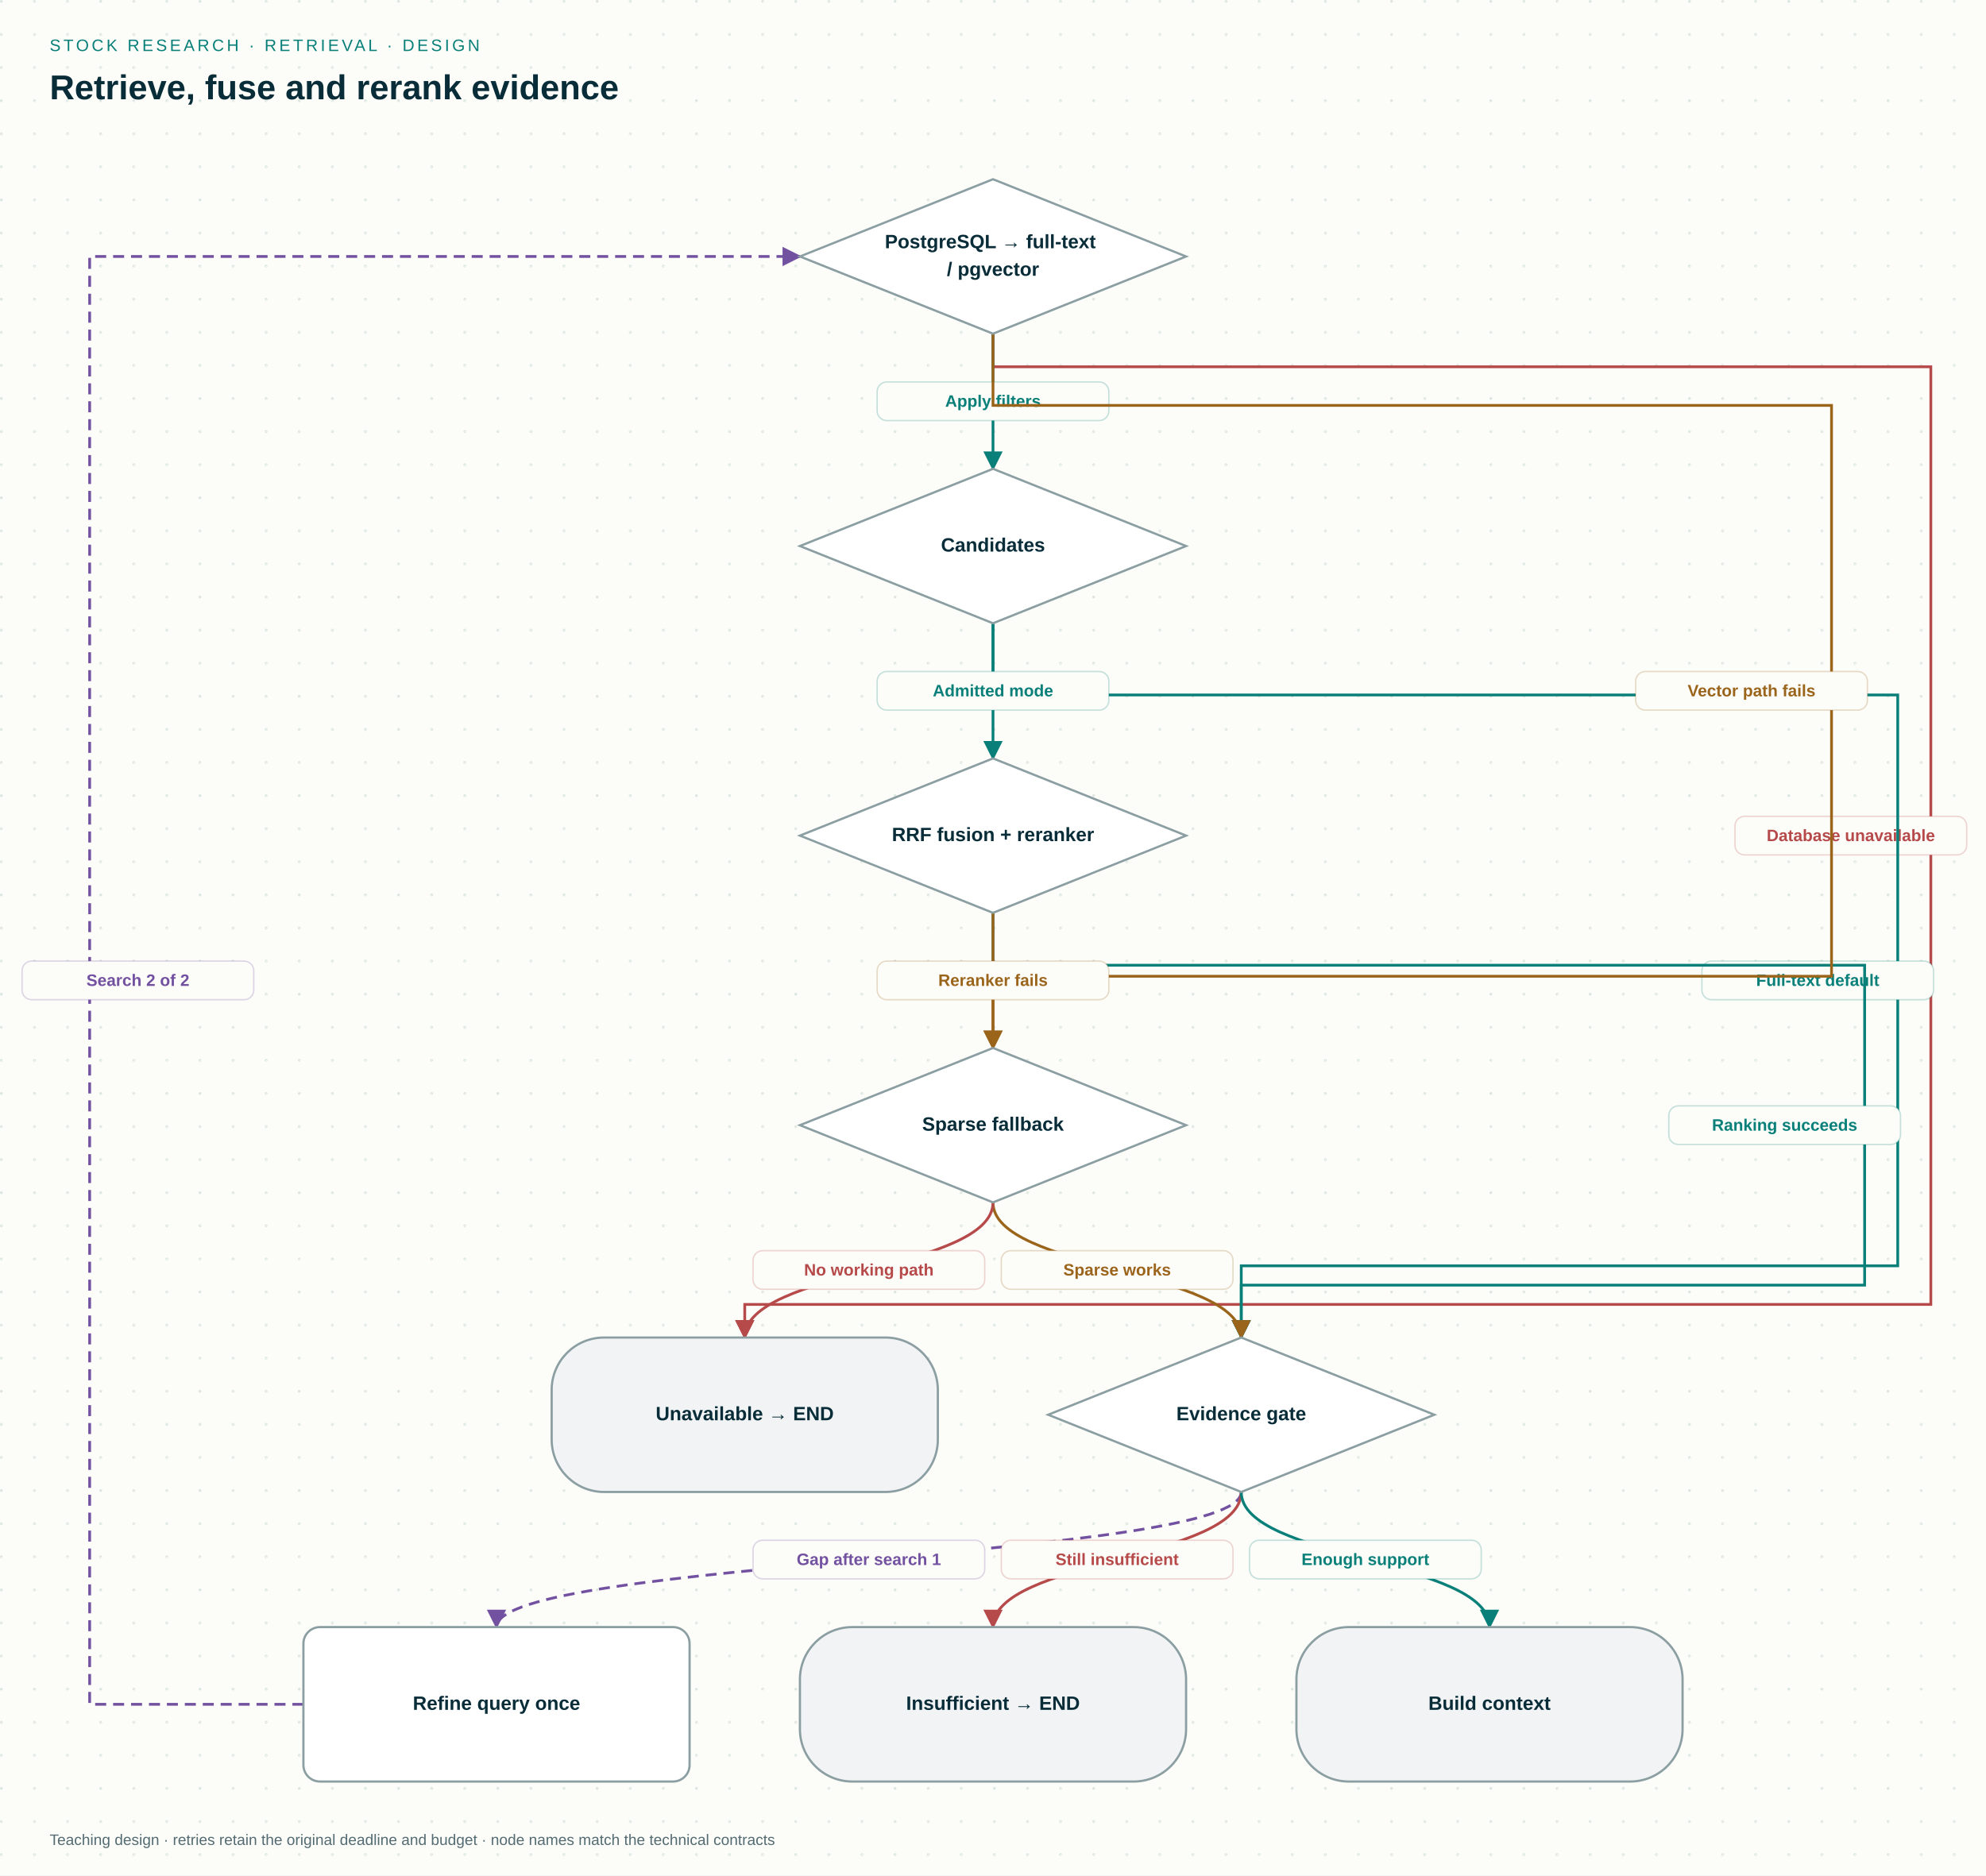
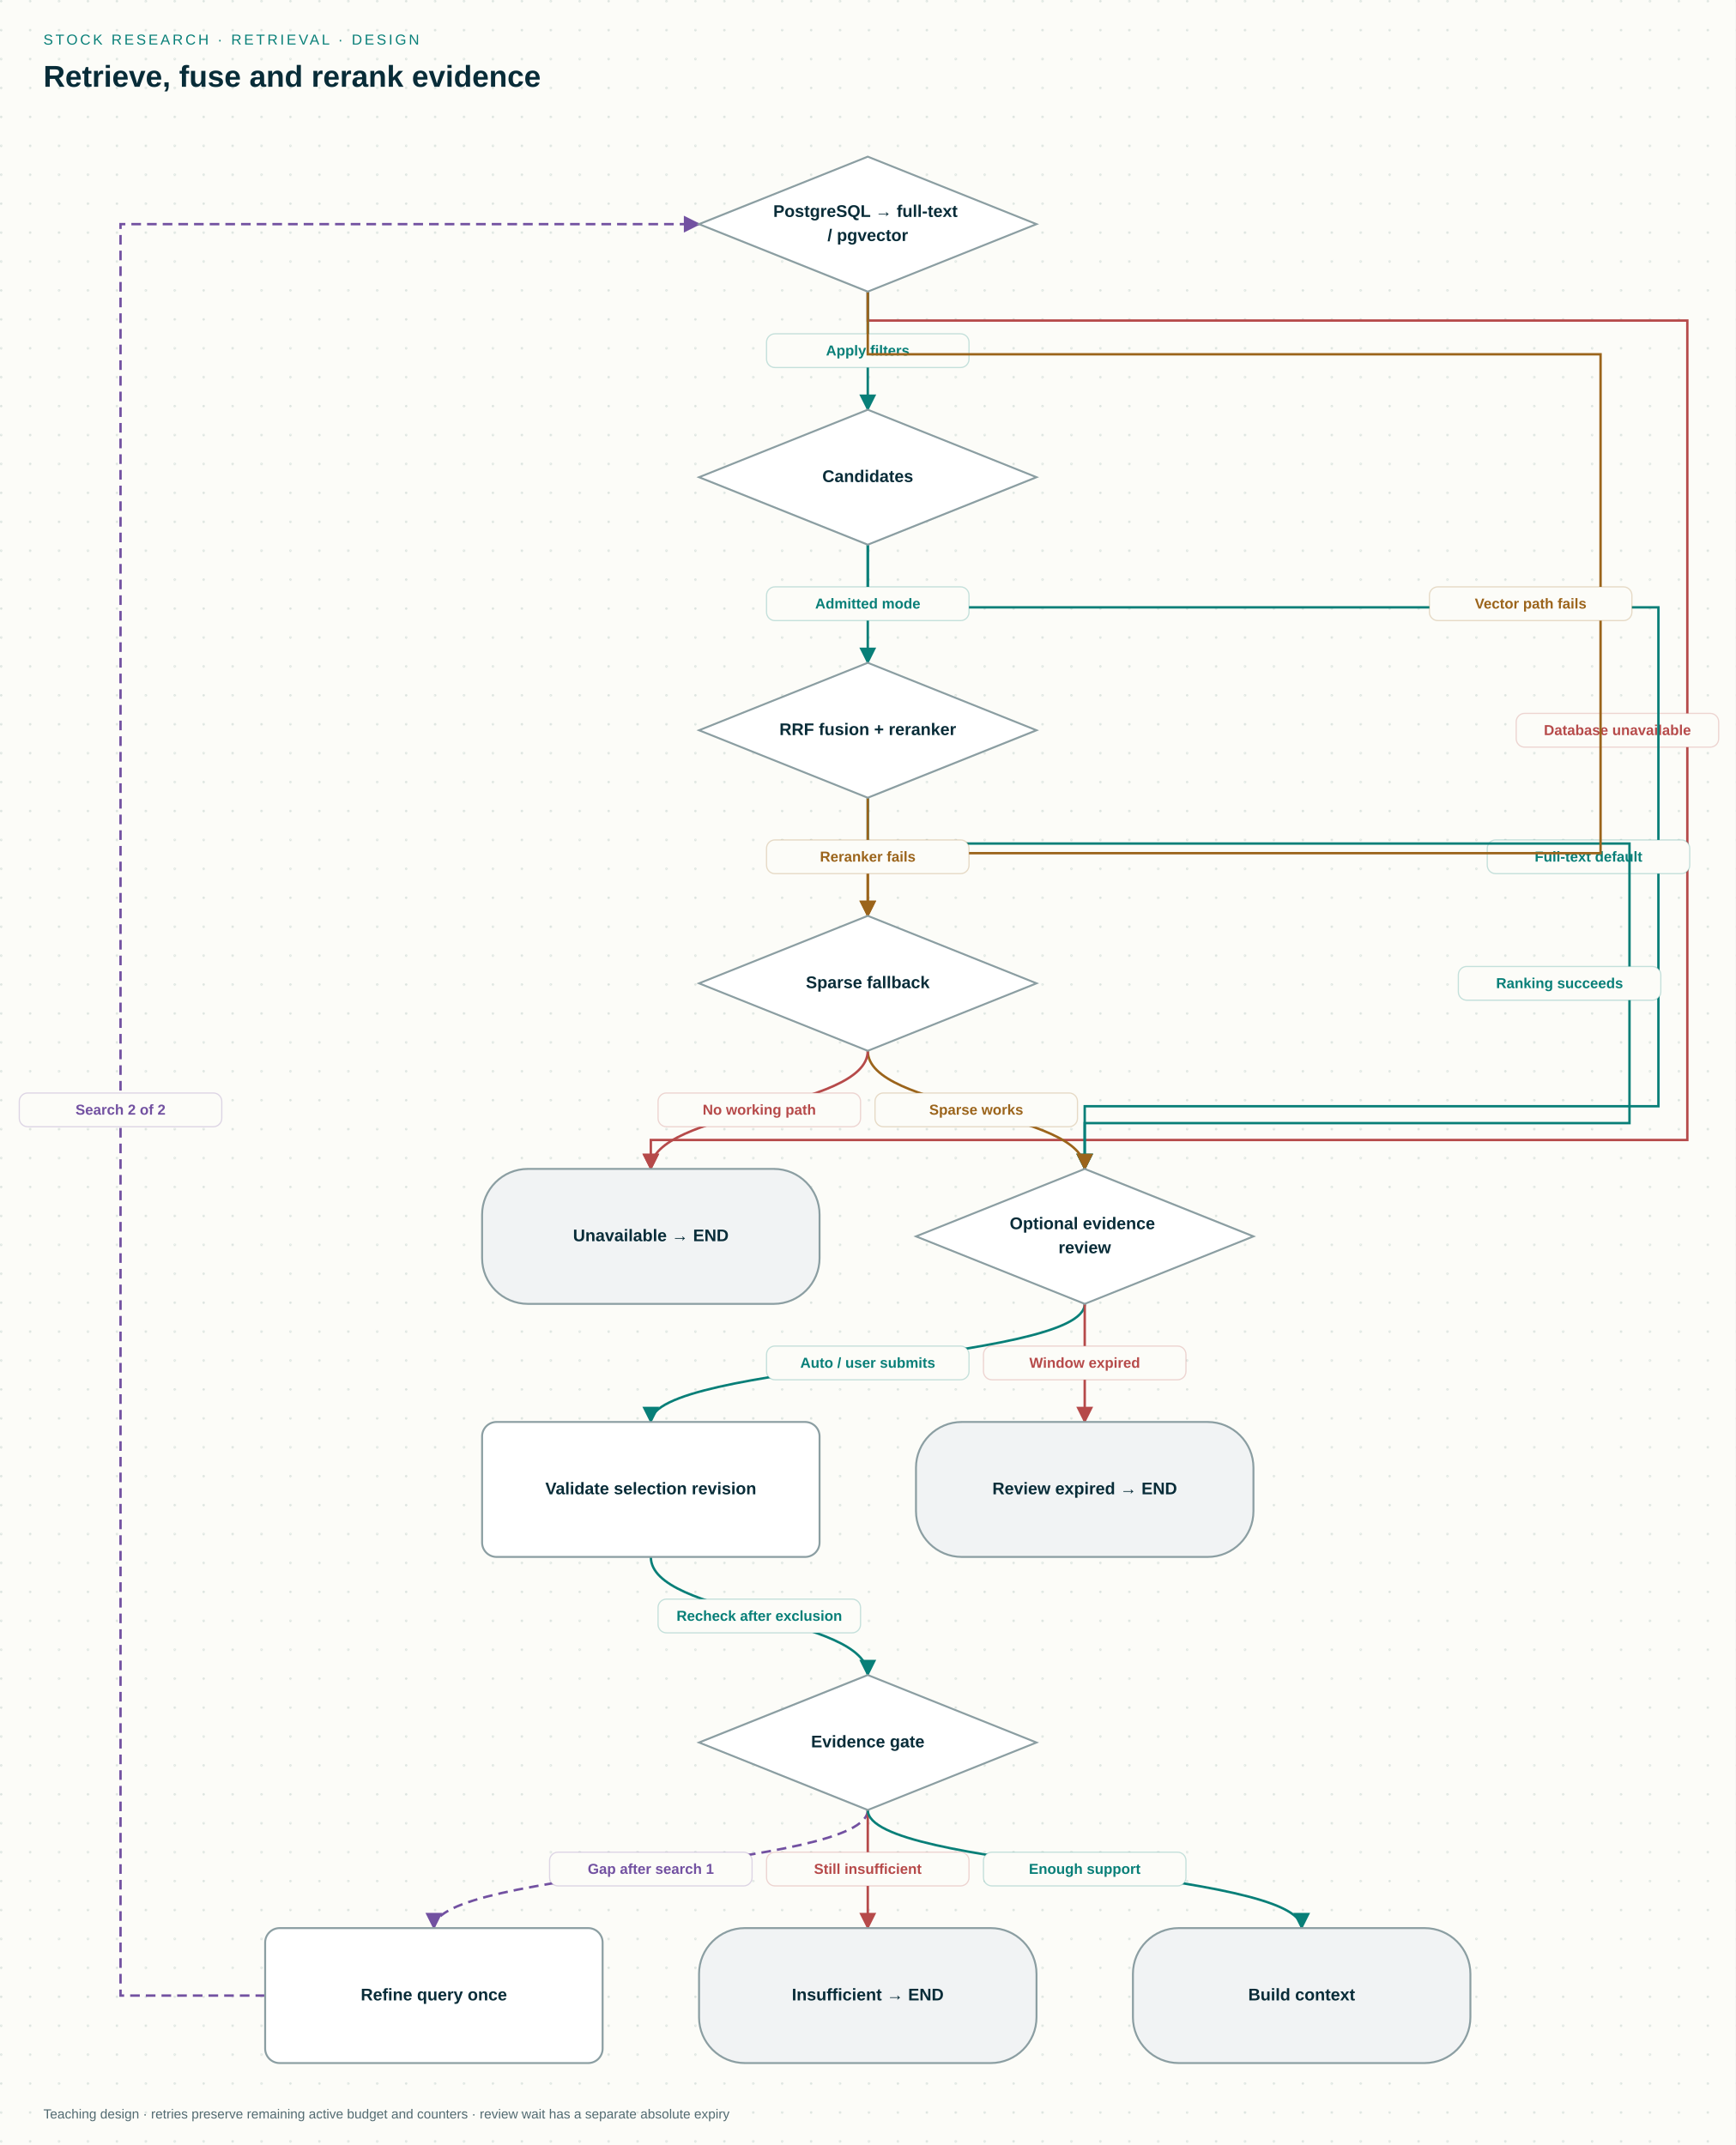
- <svg xmlns="http://www.w3.org/2000/svg" viewBox="0 0 1440 1360" width="1440" height="1360" role="img" aria-label="Retrieve, fuse and rerank evidence" style="font-family:Arial, &quot;Noto Sans TC&quot;, sans-serif;display:block;max-width:100%;height:auto">
+ <svg xmlns="http://www.w3.org/2000/svg" viewBox="0 0 1440 1780" width="1440" height="1780" role="img" aria-label="Retrieve, fuse and rerank evidence" style="font-family:Arial, &quot;Noto Sans TC&quot;, sans-serif;display:block;max-width:100%;height:auto">
  <defs>
    <pattern id="retrieval-en-grid" width="24" height="24" patternUnits="userSpaceOnUse">
      <circle cx="1" cy="1" r="1" fill="#dce4df" />
    </pattern>
    <marker id="retrieval-en-flow" viewBox="0 0 10 10" refX="9" refY="5" markerWidth="7" markerHeight="7" orient="auto-start-reverse">
      <path d="M 0 0 L 10 5 L 0 10 z" fill="#087f78" />
    </marker>
    <marker id="retrieval-en-retry" viewBox="0 0 10 10" refX="9" refY="5" markerWidth="7" markerHeight="7" orient="auto-start-reverse">
      <path d="M 0 0 L 10 5 L 0 10 z" fill="#7251a1" />
    </marker>
    <marker id="retrieval-en-fallback" viewBox="0 0 10 10" refX="9" refY="5" markerWidth="7" markerHeight="7" orient="auto-start-reverse">
      <path d="M 0 0 L 10 5 L 0 10 z" fill="#9b641b" />
    </marker>
    <marker id="retrieval-en-stop" viewBox="0 0 10 10" refX="9" refY="5" markerWidth="7" markerHeight="7" orient="auto-start-reverse">
      <path d="M 0 0 L 10 5 L 0 10 z" fill="#b64a4a" />
    </marker>
  </defs>
-   <rect width="1440" height="1360" fill="#fcfcf8" />
-   <rect width="1440" height="1360" fill="url(#retrieval-en-grid)" />
+   <rect width="1440" height="1780" fill="#fcfcf8" />
+   <rect width="1440" height="1780" fill="url(#retrieval-en-grid)" />
  <text x="36" y="37" fill="#087f78" font-size="12" letter-spacing="2">STOCK RESEARCH · RETRIEVAL · DESIGN</text>
  <text x="36" y="72" fill="#082c38" font-size="25" font-weight="700">Retrieve, fuse and rerank evidence</text>
  <g opacity="1">
    <path d="M 720 242 V 266 H 1400 V 946 H 540 V 970" fill="none" stroke="#b64a4a" stroke-width="2" marker-end="url(#retrieval-en-stop)" />
    <rect x="1258" y="592" width="168" height="28" rx="7" fill="#fcfcf8" stroke="#b64a4a" stroke-opacity=".23" />
    <text x="1342" text-anchor="middle" fill="#b64a4a" font-size="12" font-weight="600">
      <tspan x="1342" y="610">Database unavailable</tspan>
    </text>
  </g>
  <g opacity="1">
    <path d="M 720 242 C 720 291, 720 291, 720 340" fill="none" stroke="#087f78" stroke-width="2" marker-end="url(#retrieval-en-flow)" />
    <rect x="636" y="277" width="168" height="28" rx="7" fill="#fcfcf8" stroke="#087f78" stroke-opacity=".23" />
    <text x="720" text-anchor="middle" fill="#087f78" font-size="12" font-weight="600">
      <tspan x="720" y="295">Apply filters</tspan>
    </text>
  </g>
  <g opacity="1">
    <path d="M 720 452 V 504 H 1376 V 918 H 900 V 970" fill="none" stroke="#087f78" stroke-width="2" marker-end="url(#retrieval-en-flow)" />
    <rect x="1234" y="697" width="168" height="28" rx="7" fill="#fcfcf8" stroke="#087f78" stroke-opacity=".23" />
    <text x="1318" text-anchor="middle" fill="#087f78" font-size="12" font-weight="600">
      <tspan x="1318" y="715">Full-text default</tspan>
    </text>
  </g>
  <g opacity="1">
    <path d="M 720 452 C 720 501, 720 501, 720 550" fill="none" stroke="#087f78" stroke-width="2" marker-end="url(#retrieval-en-flow)" />
    <rect x="636" y="487" width="168" height="28" rx="7" fill="#fcfcf8" stroke="#087f78" stroke-opacity=".23" />
    <text x="720" text-anchor="middle" fill="#087f78" font-size="12" font-weight="600">
      <tspan x="720" y="505">Admitted mode</tspan>
    </text>
  </g>
  <g opacity="1">
    <path d="M 720 662 V 700 H 1352 V 932 H 900 V 970" fill="none" stroke="#087f78" stroke-width="2" marker-end="url(#retrieval-en-flow)" />
    <rect x="1210" y="802" width="168" height="28" rx="7" fill="#fcfcf8" stroke="#087f78" stroke-opacity=".23" />
    <text x="1294" text-anchor="middle" fill="#087f78" font-size="12" font-weight="600">
      <tspan x="1294" y="820">Ranking succeeds</tspan>
    </text>
  </g>
  <g opacity="1">
    <path d="M 720 242 V 294 H 1328 V 708 H 720 V 760" fill="none" stroke="#9b641b" stroke-width="2" marker-end="url(#retrieval-en-fallback)" />
    <rect x="1186" y="487" width="168" height="28" rx="7" fill="#fcfcf8" stroke="#9b641b" stroke-opacity=".23" />
    <text x="1270" text-anchor="middle" fill="#9b641b" font-size="12" font-weight="600">
      <tspan x="1270" y="505">Vector path fails</tspan>
    </text>
  </g>
  <g opacity="1">
    <path d="M 720 662 C 720 711, 720 711, 720 760" fill="none" stroke="#9b641b" stroke-width="2" marker-end="url(#retrieval-en-fallback)" />
    <rect x="636" y="697" width="168" height="28" rx="7" fill="#fcfcf8" stroke="#9b641b" stroke-opacity=".23" />
    <text x="720" text-anchor="middle" fill="#9b641b" font-size="12" font-weight="600">
      <tspan x="720" y="715">Reranker fails</tspan>
    </text>
  </g>
  <g opacity="1">
    <path d="M 720 872 C 720 921, 900 921, 900 970" fill="none" stroke="#9b641b" stroke-width="2" marker-end="url(#retrieval-en-fallback)" />
    <rect x="726" y="907" width="168" height="28" rx="7" fill="#fcfcf8" stroke="#9b641b" stroke-opacity=".23" />
    <text x="810" text-anchor="middle" fill="#9b641b" font-size="12" font-weight="600">
      <tspan x="810" y="925">Sparse works</tspan>
    </text>
  </g>
  <g opacity="1">
+     <path d="M 900 1082 C 900 1131, 540 1131, 540 1180" fill="none" stroke="#087f78" stroke-width="2" marker-end="url(#retrieval-en-flow)" />
+     <rect x="636" y="1117" width="168" height="28" rx="7" fill="#fcfcf8" stroke="#087f78" stroke-opacity=".23" />
+     <text x="720" text-anchor="middle" fill="#087f78" font-size="12" font-weight="600">
+       <tspan x="720" y="1135">Auto / user submits</tspan>
+     </text>
+   </g>
+   <g opacity="1">
+     <path d="M 900 1082 C 900 1131, 900 1131, 900 1180" fill="none" stroke="#b64a4a" stroke-width="2" marker-end="url(#retrieval-en-stop)" />
+     <rect x="816" y="1117" width="168" height="28" rx="7" fill="#fcfcf8" stroke="#b64a4a" stroke-opacity=".23" />
+     <text x="900" text-anchor="middle" fill="#b64a4a" font-size="12" font-weight="600">
+       <tspan x="900" y="1135">Window expired</tspan>
+     </text>
+   </g>
+   <g opacity="1">
+     <path d="M 540 1292 C 540 1341, 720 1341, 720 1390" fill="none" stroke="#087f78" stroke-width="2" marker-end="url(#retrieval-en-flow)" />
+     <rect x="546" y="1327" width="168" height="28" rx="7" fill="#fcfcf8" stroke="#087f78" stroke-opacity=".23" />
+     <text x="630" text-anchor="middle" fill="#087f78" font-size="12" font-weight="600">
+       <tspan x="630" y="1345">Recheck after exclusion</tspan>
+     </text>
+   </g>
+   <g opacity="1">
    <path d="M 720 872 C 720 921, 540 921, 540 970" fill="none" stroke="#b64a4a" stroke-width="2" marker-end="url(#retrieval-en-stop)" />
    <rect x="546" y="907" width="168" height="28" rx="7" fill="#fcfcf8" stroke="#b64a4a" stroke-opacity=".23" />
    <text x="630" text-anchor="middle" fill="#b64a4a" font-size="12" font-weight="600">
      <tspan x="630" y="925">No working path</tspan>
    </text>
  </g>
  <g opacity="1">
-     <path d="M 900 1082 C 900 1131, 360 1131, 360 1180" fill="none" stroke="#7251a1" stroke-width="2" stroke-dasharray="8 5" marker-end="url(#retrieval-en-retry)" />
-     <rect x="546" y="1117" width="168" height="28" rx="7" fill="#fcfcf8" stroke="#7251a1" stroke-opacity=".23" />
-     <text x="630" text-anchor="middle" fill="#7251a1" font-size="12" font-weight="600">
-       <tspan x="630" y="1135">Gap after search 1</tspan>
-     </text>
-   </g>
-   <g opacity="1">
-     <path d="M 220 1236 H 65 V 186 H 580" fill="none" stroke="#7251a1" stroke-width="2" stroke-dasharray="8 5" marker-end="url(#retrieval-en-retry)" />
-     <rect x="16" y="697" width="168" height="28" rx="7" fill="#fcfcf8" stroke="#7251a1" stroke-opacity=".23" />
+     <path d="M 720 1502 C 720 1551, 360 1551, 360 1600" fill="none" stroke="#7251a1" stroke-width="2" stroke-dasharray="8 5" marker-end="url(#retrieval-en-retry)" />
+     <rect x="456" y="1537" width="168" height="28" rx="7" fill="#fcfcf8" stroke="#7251a1" stroke-opacity=".23" />
+     <text x="540" text-anchor="middle" fill="#7251a1" font-size="12" font-weight="600">
+       <tspan x="540" y="1555">Gap after search 1</tspan>
+     </text>
+   </g>
+   <g opacity="1">
+     <path d="M 220 1656 H 100 V 186 H 580" fill="none" stroke="#7251a1" stroke-width="2" stroke-dasharray="8 5" marker-end="url(#retrieval-en-retry)" />
+     <rect x="16" y="907" width="168" height="28" rx="7" fill="#fcfcf8" stroke="#7251a1" stroke-opacity=".23" />
    <text x="100" text-anchor="middle" fill="#7251a1" font-size="12" font-weight="600">
-       <tspan x="100" y="715">Search 2 of 2</tspan>
-     </text>
-   </g>
-   <g opacity="1">
-     <path d="M 900 1082 C 900 1131, 720 1131, 720 1180" fill="none" stroke="#b64a4a" stroke-width="2" marker-end="url(#retrieval-en-stop)" />
-     <rect x="726" y="1117" width="168" height="28" rx="7" fill="#fcfcf8" stroke="#b64a4a" stroke-opacity=".23" />
-     <text x="810" text-anchor="middle" fill="#b64a4a" font-size="12" font-weight="600">
-       <tspan x="810" y="1135">Still insufficient</tspan>
-     </text>
-   </g>
-   <g opacity="1">
-     <path d="M 900 1082 C 900 1131, 1080 1131, 1080 1180" fill="none" stroke="#087f78" stroke-width="2" marker-end="url(#retrieval-en-flow)" />
-     <rect x="906" y="1117" width="168" height="28" rx="7" fill="#fcfcf8" stroke="#087f78" stroke-opacity=".23" />
-     <text x="990" text-anchor="middle" fill="#087f78" font-size="12" font-weight="600">
-       <tspan x="990" y="1135">Enough support</tspan>
+       <tspan x="100" y="925">Search 2 of 2</tspan>
+     </text>
+   </g>
+   <g opacity="1">
+     <path d="M 720 1502 C 720 1551, 720 1551, 720 1600" fill="none" stroke="#b64a4a" stroke-width="2" marker-end="url(#retrieval-en-stop)" />
+     <rect x="636" y="1537" width="168" height="28" rx="7" fill="#fcfcf8" stroke="#b64a4a" stroke-opacity=".23" />
+     <text x="720" text-anchor="middle" fill="#b64a4a" font-size="12" font-weight="600">
+       <tspan x="720" y="1555">Still insufficient</tspan>
+     </text>
+   </g>
+   <g opacity="1">
+     <path d="M 720 1502 C 720 1551, 1080 1551, 1080 1600" fill="none" stroke="#087f78" stroke-width="2" marker-end="url(#retrieval-en-flow)" />
+     <rect x="816" y="1537" width="168" height="28" rx="7" fill="#fcfcf8" stroke="#087f78" stroke-opacity=".23" />
+     <text x="900" text-anchor="middle" fill="#087f78" font-size="12" font-weight="600">
+       <tspan x="900" y="1555">Enough support</tspan>
    </text>
  </g>
  <g data-node-id="PostgreSQL → full-text / pgvector" aria-label="PostgreSQL → full-text / pgvector">
    <polygon points="720,130 860,186 720,242 580,186" fill="#fff" stroke="#8b9ea2" stroke-width="1.6" />
    <text x="720" text-anchor="middle" fill="#082c38" font-size="14" font-weight="600" pointer-events="none">
      <tspan x="720" y="180">PostgreSQL → full-text</tspan>
      <tspan x="720" y="200">/ pgvector</tspan>
    </text>
  </g>
  <g data-node-id="Unavailable → END" aria-label="Unavailable → END">
    <rect x="400" y="970" width="280" height="112" rx="38" fill="#f1f3f4" stroke="#8b9ea2" stroke-width="1.6" />
    <text x="540" text-anchor="middle" fill="#082c38" font-size="14" font-weight="600" pointer-events="none">
      <tspan x="540" y="1030">Unavailable → END</tspan>
    </text>
  </g>
-   <g data-node-id="Evidence gate" aria-label="Evidence gate">
+   <g data-node-id="Optional evidence review" aria-label="Optional evidence review">
    <polygon points="900,970 1040,1026 900,1082 760,1026" fill="#fff" stroke="#8b9ea2" stroke-width="1.6" />
    <text x="900" text-anchor="middle" fill="#082c38" font-size="14" font-weight="600" pointer-events="none">
-       <tspan x="900" y="1030">Evidence gate</tspan>
+       <tspan x="900" y="1020">Optional evidence</tspan>
+       <tspan x="900" y="1040">review</tspan>
    </text>
  </g>
  <g data-node-id="Candidates" aria-label="Candidates">
    <polygon points="720,340 860,396 720,452 580,396" fill="#fff" stroke="#8b9ea2" stroke-width="1.6" />
    <text x="720" text-anchor="middle" fill="#082c38" font-size="14" font-weight="600" pointer-events="none">
      <tspan x="720" y="400">Candidates</tspan>
    </text>
  </g>
  <g data-node-id="RRF fusion + reranker" aria-label="RRF fusion + reranker">
    <polygon points="720,550 860,606 720,662 580,606" fill="#fff" stroke="#8b9ea2" stroke-width="1.6" />
    <text x="720" text-anchor="middle" fill="#082c38" font-size="14" font-weight="600" pointer-events="none">
      <tspan x="720" y="610">RRF fusion + reranker</tspan>
    </text>
  </g>
  <g data-node-id="Sparse fallback" aria-label="Sparse fallback">
    <polygon points="720,760 860,816 720,872 580,816" fill="#fff" stroke="#8b9ea2" stroke-width="1.6" />
    <text x="720" text-anchor="middle" fill="#082c38" font-size="14" font-weight="600" pointer-events="none">
      <tspan x="720" y="820">Sparse fallback</tspan>
    </text>
  </g>
+   <g data-node-id="Validate selection revision" aria-label="Validate selection revision">
+     <rect x="400" y="1180" width="280" height="112" rx="12" fill="#fff" stroke="#8b9ea2" stroke-width="1.6" />
+     <text x="540" text-anchor="middle" fill="#082c38" font-size="14" font-weight="600" pointer-events="none">
+       <tspan x="540" y="1240">Validate selection revision</tspan>
+     </text>
+   </g>
+   <g data-node-id="Review expired → END" aria-label="Review expired → END">
+     <rect x="760" y="1180" width="280" height="112" rx="38" fill="#f1f3f4" stroke="#8b9ea2" stroke-width="1.6" />
+     <text x="900" text-anchor="middle" fill="#082c38" font-size="14" font-weight="600" pointer-events="none">
+       <tspan x="900" y="1240">Review expired → END</tspan>
+     </text>
+   </g>
+   <g data-node-id="Evidence gate" aria-label="Evidence gate">
+     <polygon points="720,1390 860,1446 720,1502 580,1446" fill="#fff" stroke="#8b9ea2" stroke-width="1.6" />
+     <text x="720" text-anchor="middle" fill="#082c38" font-size="14" font-weight="600" pointer-events="none">
+       <tspan x="720" y="1450">Evidence gate</tspan>
+     </text>
+   </g>
  <g data-node-id="Refine query once" aria-label="Refine query once">
-     <rect x="220" y="1180" width="280" height="112" rx="12" fill="#fff" stroke="#8b9ea2" stroke-width="1.6" />
+     <rect x="220" y="1600" width="280" height="112" rx="12" fill="#fff" stroke="#8b9ea2" stroke-width="1.6" />
    <text x="360" text-anchor="middle" fill="#082c38" font-size="14" font-weight="600" pointer-events="none">
-       <tspan x="360" y="1240">Refine query once</tspan>
+       <tspan x="360" y="1660">Refine query once</tspan>
    </text>
  </g>
  <g data-node-id="Insufficient → END" aria-label="Insufficient → END">
-     <rect x="580" y="1180" width="280" height="112" rx="38" fill="#f1f3f4" stroke="#8b9ea2" stroke-width="1.6" />
-     <text x="720" text-anchor="middle" fill="#082c38" font-size="14" font-weight="600" pointer-events="none">
-       <tspan x="720" y="1240">Insufficient → END</tspan>
+     <rect x="580" y="1600" width="280" height="112" rx="38" fill="#f1f3f4" stroke="#8b9ea2" stroke-width="1.6" />
+     <text x="720" text-anchor="middle" fill="#082c38" font-size="14" font-weight="600" pointer-events="none">
+       <tspan x="720" y="1660">Insufficient → END</tspan>
    </text>
  </g>
  <g data-node-id="Build context" aria-label="Build context">
-     <rect x="940" y="1180" width="280" height="112" rx="38" fill="#f1f3f4" stroke="#8b9ea2" stroke-width="1.6" />
+     <rect x="940" y="1600" width="280" height="112" rx="38" fill="#f1f3f4" stroke="#8b9ea2" stroke-width="1.6" />
    <text x="1080" text-anchor="middle" fill="#082c38" font-size="14" font-weight="600" pointer-events="none">
-       <tspan x="1080" y="1240">Build context</tspan>
-     </text>
-   </g>
-   <text x="36" y="1338" font-size="11" fill="#536b72">Teaching design · retries retain the original deadline and budget · node names match the technical contracts</text>
+       <tspan x="1080" y="1660">Build context</tspan>
+     </text>
+   </g>
+   <text x="36" y="1758" font-size="11" fill="#536b72">Teaching design · retries preserve remaining active budget and counters · review wait has a separate absolute expiry</text>
</svg>
